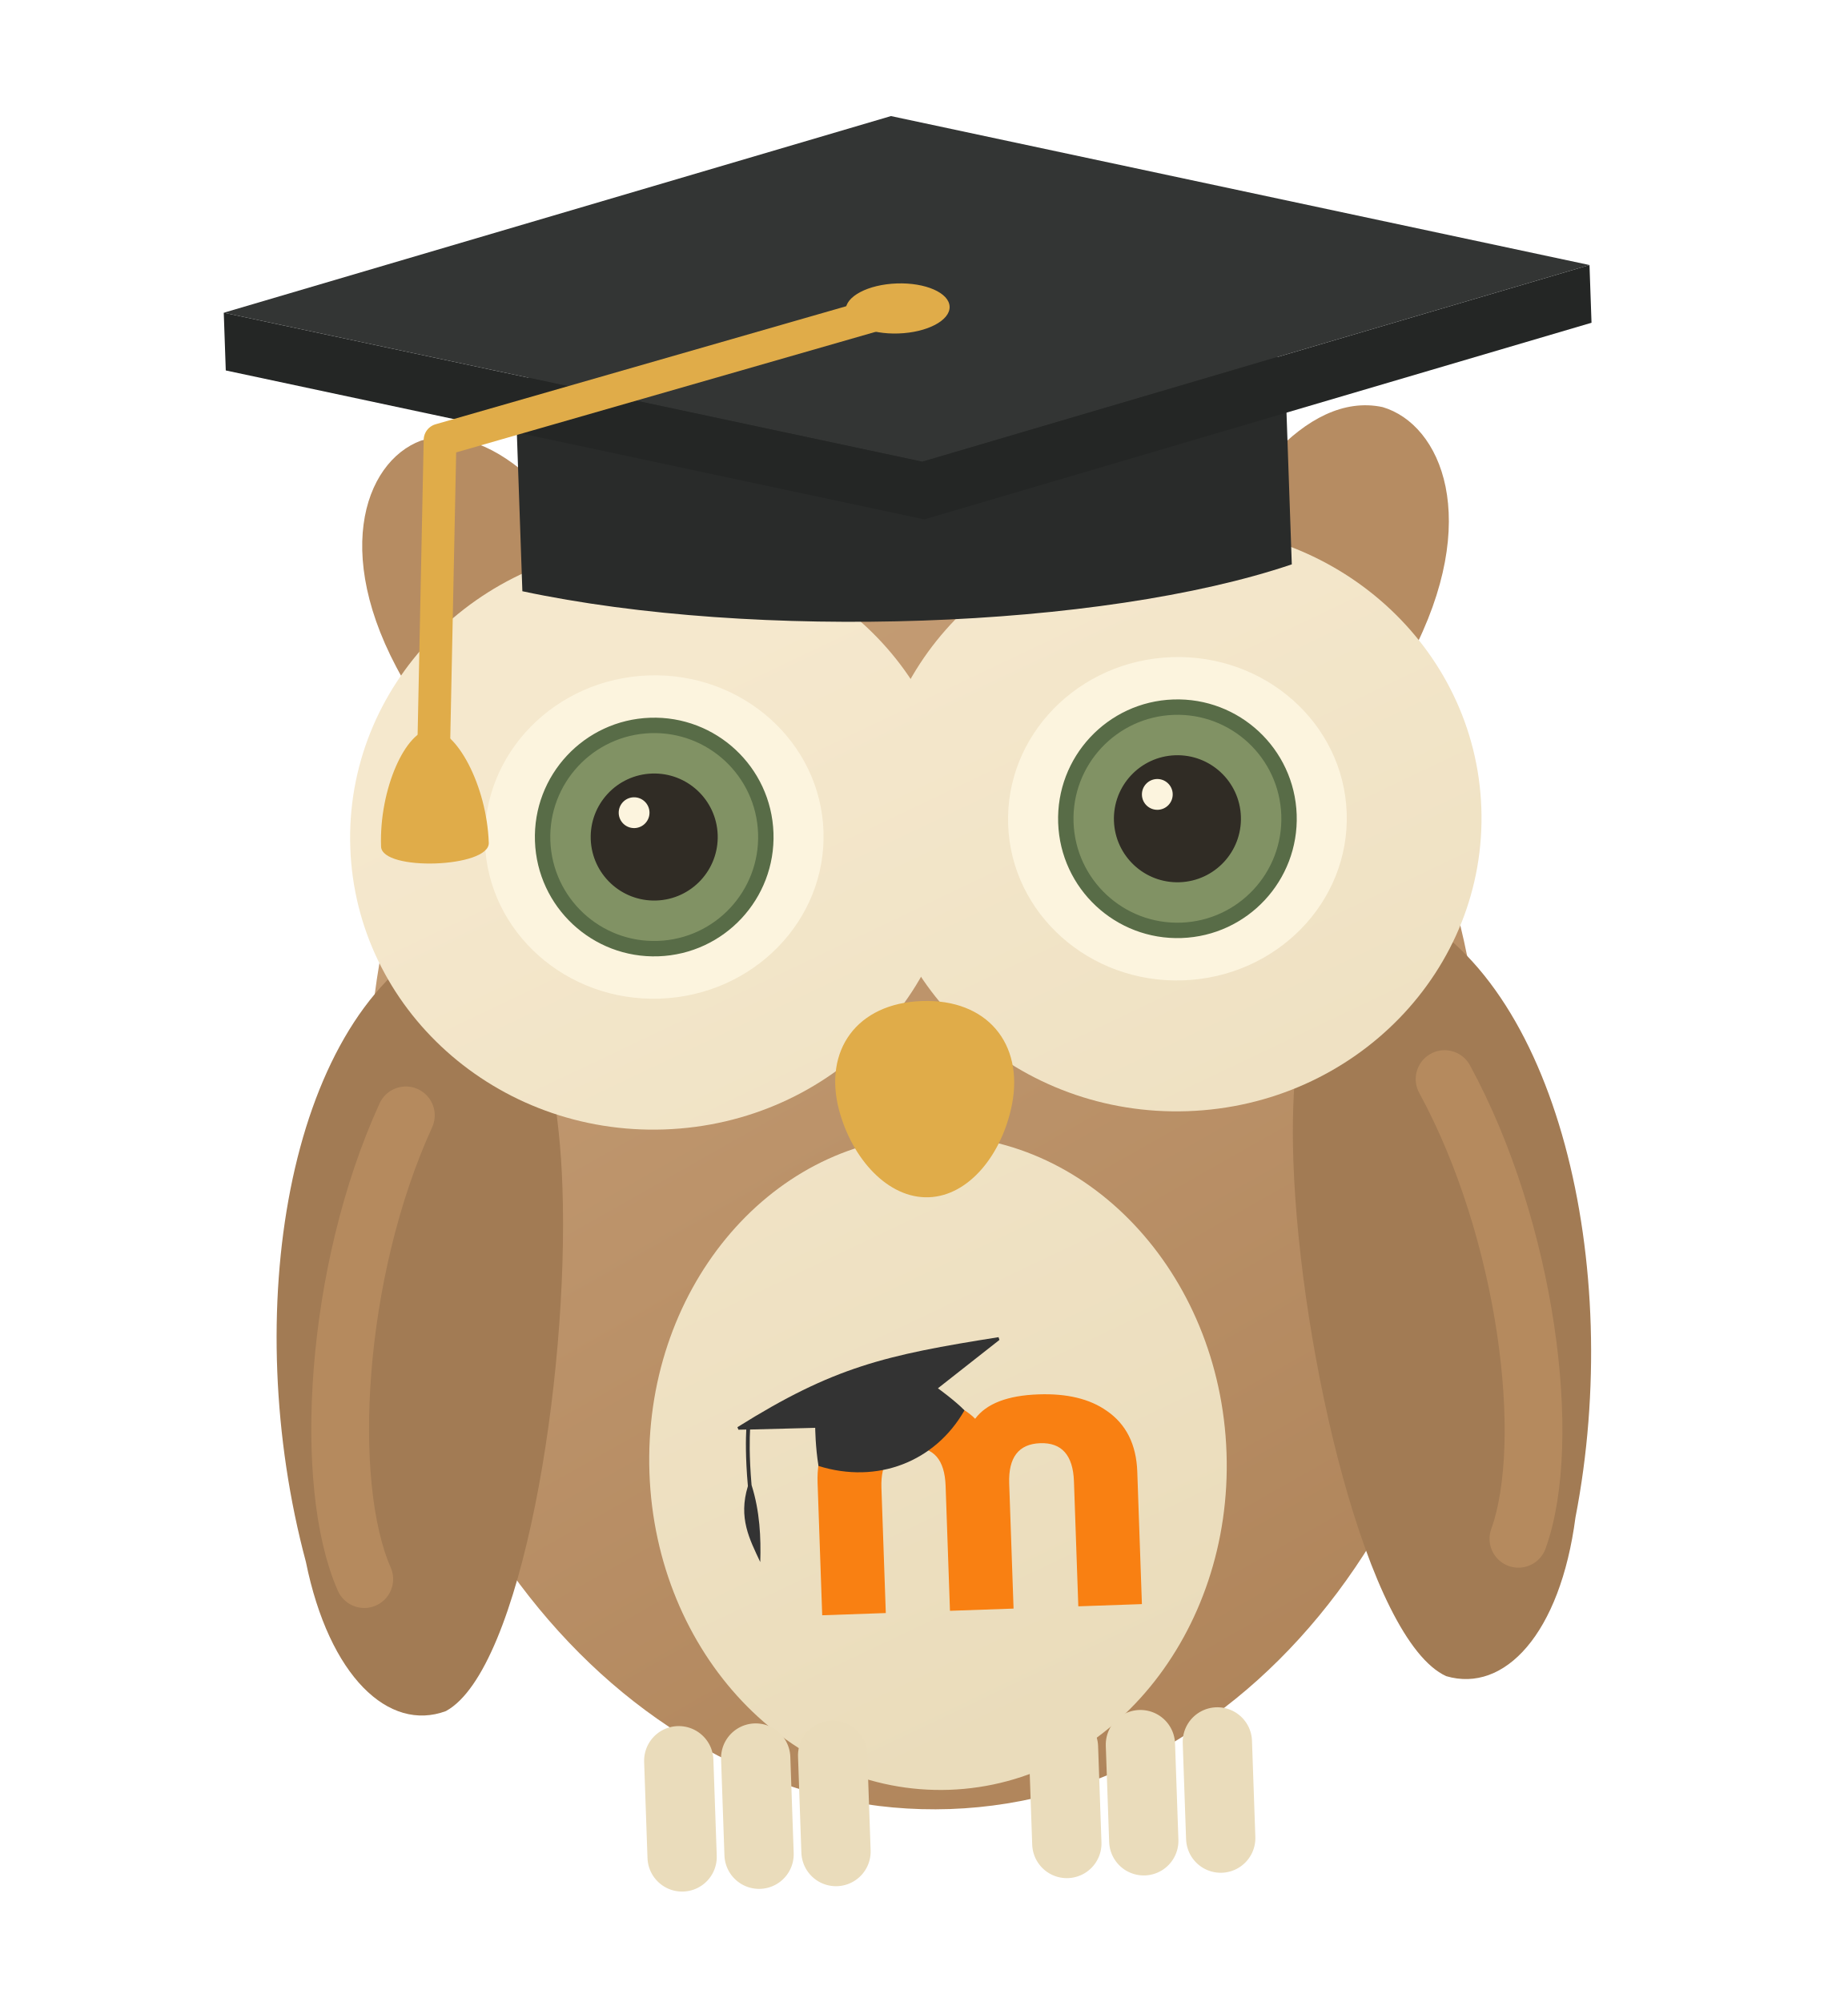
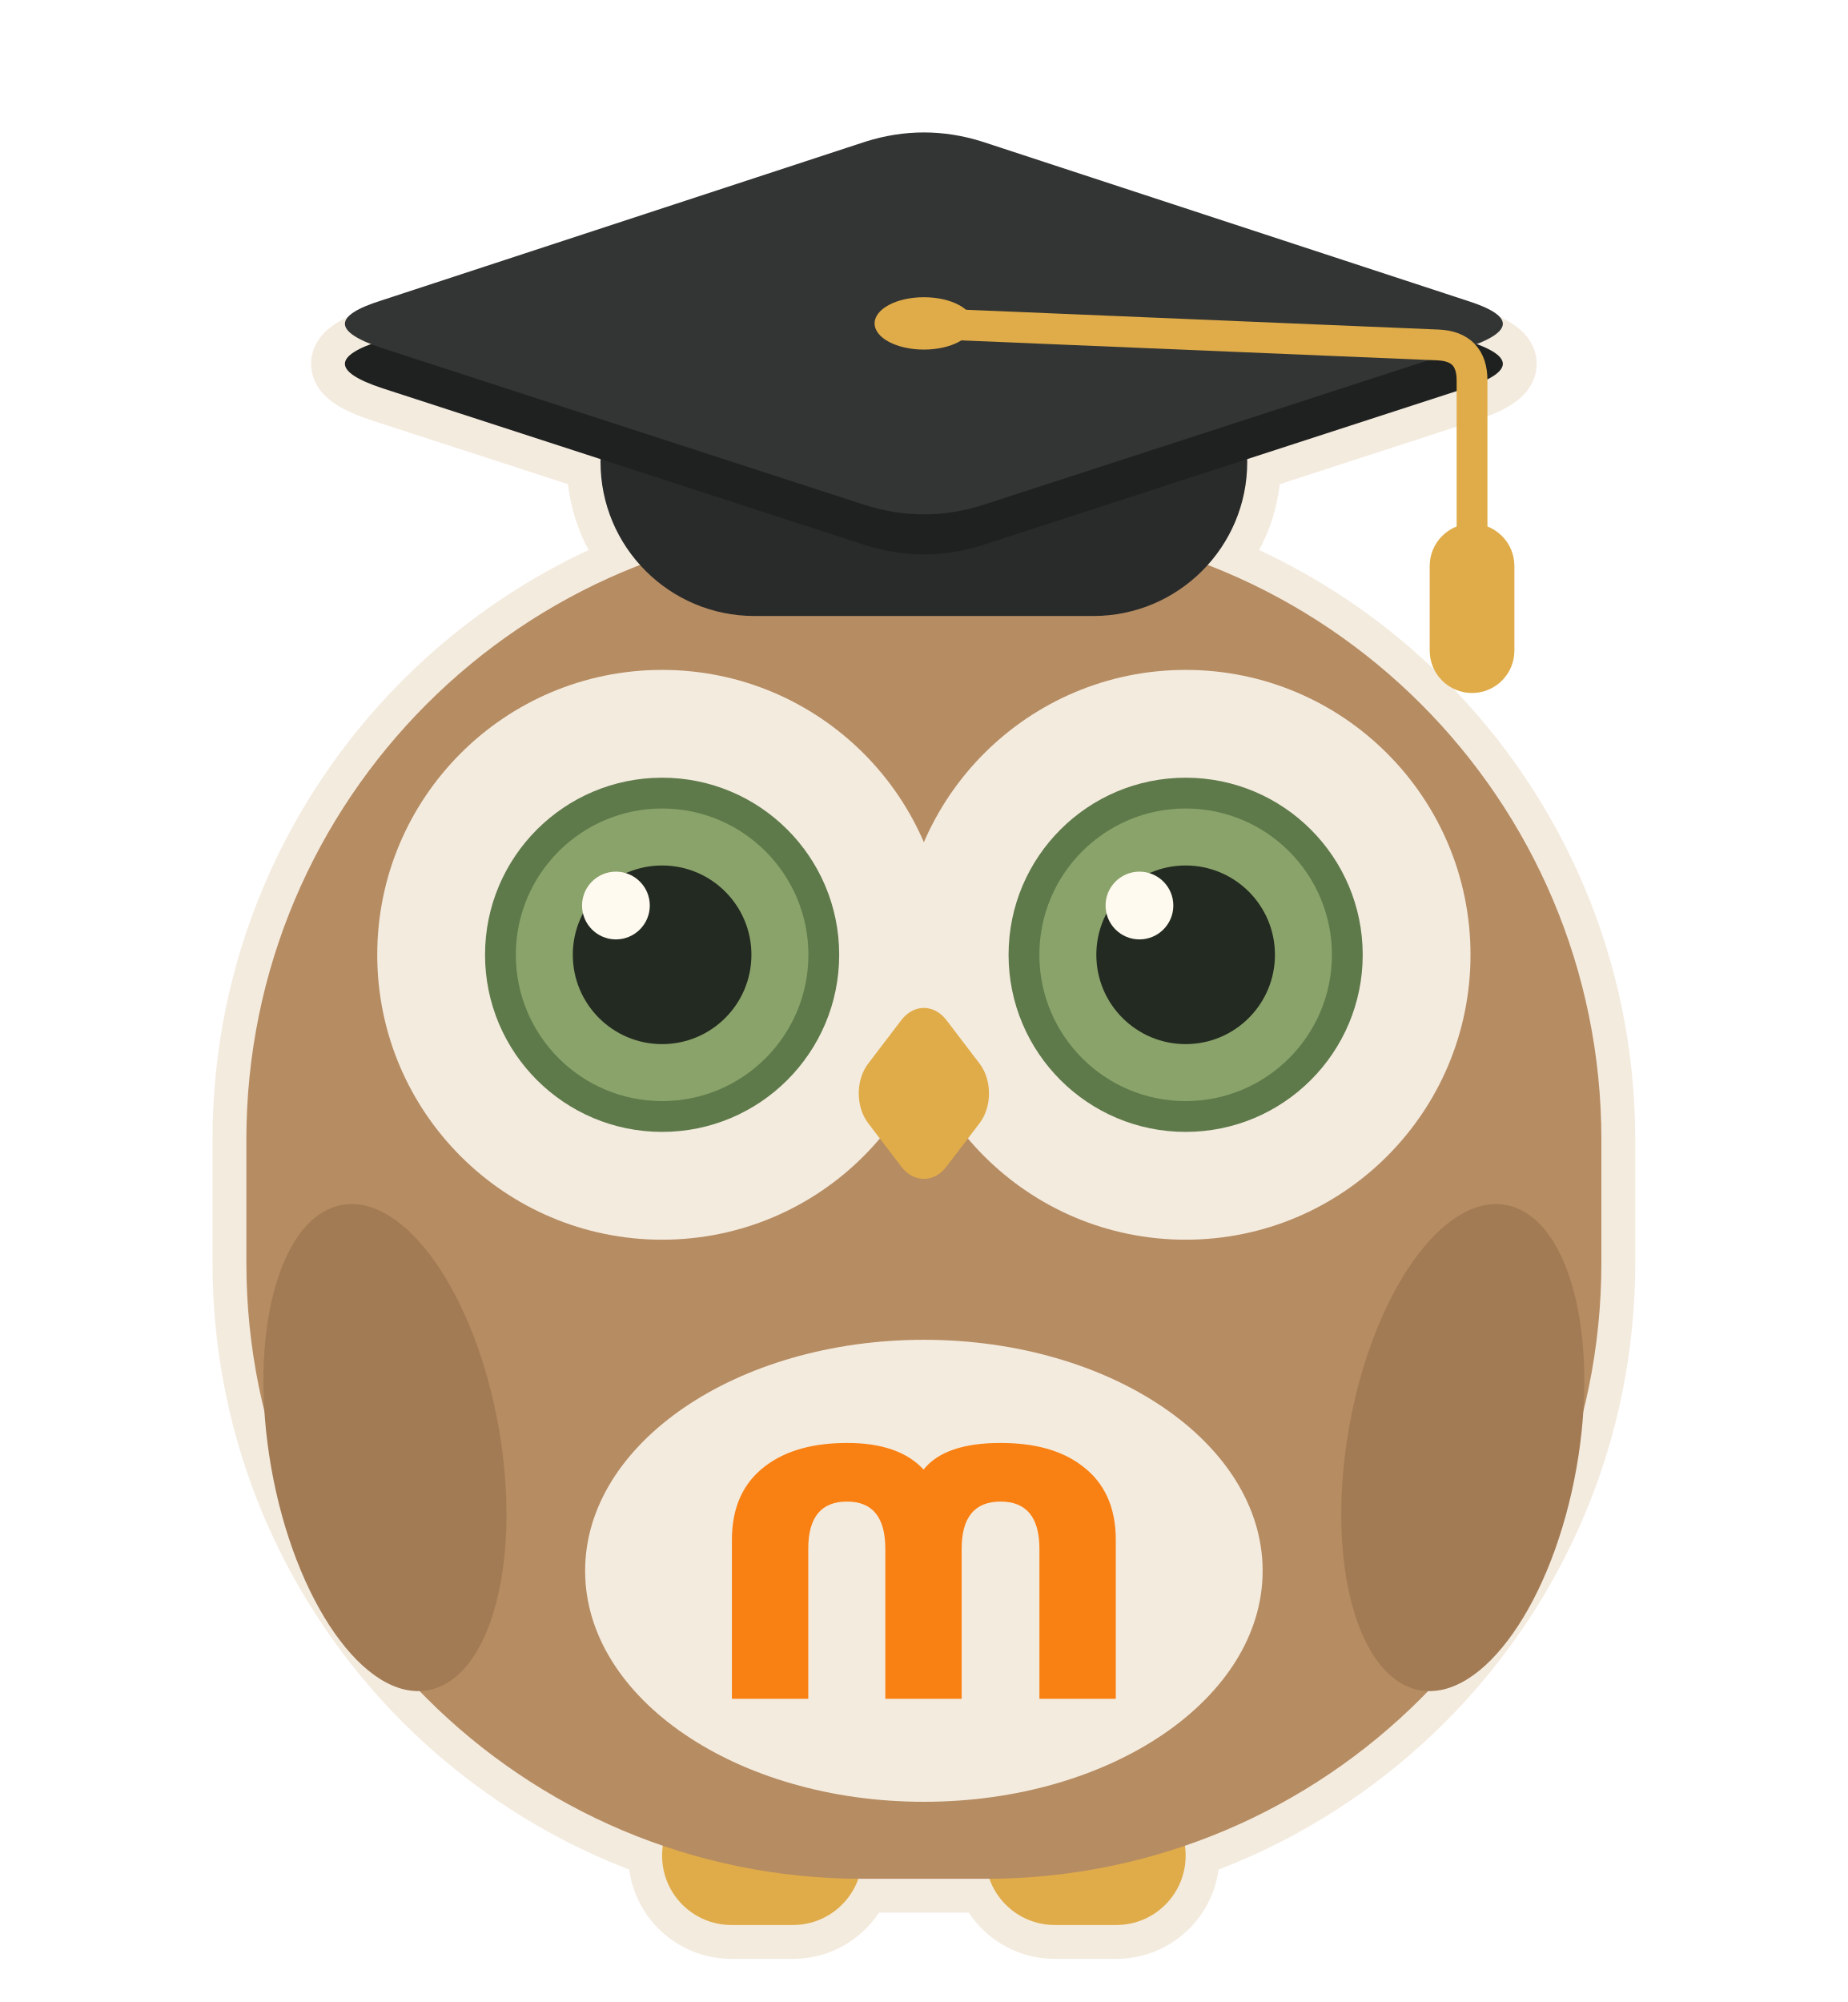
- <svg xmlns="http://www.w3.org/2000/svg" viewBox="0 0 96 104" fill="none">
-   <defs>
-     <linearGradient id="owl-body" x1="30" y1="25" x2="65" y2="92" gradientUnits="userSpaceOnUse">
-       <stop stop-color="#C7A078" />
-       <stop offset="1" stop-color="#AF845A" />
-     </linearGradient>
-     <linearGradient id="owl-cream" x1="36" y1="34" x2="59" y2="87" gradientUnits="userSpaceOnUse">
-       <stop stop-color="#F5E8CD" />
-       <stop offset="1" stop-color="#EADCBB" />
-     </linearGradient>
-   </defs>
-   <g transform="rotate(-2 48 55)">
-     <path d="M22 35c-4-7-2-12 1-13 4-1 8 4 10 9m41 4c4-7 2-12-1-13-4-1-8 4-10 9" fill="#B68C62" />
-     <ellipse cx="48" cy="58" rx="29" ry="36" fill="url(#owl-body)" />
-     <path d="M23 48c-8 4-11 19-8 32 1 6 4 9 7 8 4-2 7-17 7-27 0-8-2-13-6-13Z" fill="#A27B54" />
-     <path d="M73 48c8 4 11 19 8 32-1 6-4 9-7 8-4-2-7-17-7-27 0-8 2-13 6-13Z" fill="#A27B54" />
-     <path d="M21 57c-4 8-5 19-3 24m57-24c4 8 5 19 3 24" stroke="#B58A5E" stroke-width="3" stroke-linecap="round" />
-     <ellipse cx="48" cy="76" rx="15" ry="17" fill="url(#owl-cream)" />
-     <ellipse cx="34.4" cy="43" rx="15.8" ry="15.2" fill="url(#owl-cream)" />
-     <ellipse cx="61.6" cy="43" rx="15.8" ry="15.2" fill="url(#owl-cream)" />
-     <ellipse cx="34.4" cy="43" rx="8.8" ry="8.4" fill="#FCF4DE" />
-     <ellipse cx="61.6" cy="43" rx="8.8" ry="8.4" fill="#FCF4DE" />
-     <circle cx="34.4" cy="43" r="6.2" fill="#586C47" />
-     <circle cx="61.6" cy="43" r="6.2" fill="#586C47" />
-     <circle cx="34.4" cy="43" r="5.4" fill="#819264" />
-     <circle cx="61.6" cy="43" r="5.4" fill="#819264" />
-     <circle cx="34.4" cy="43" r="3.3" fill="#302C25" />
-     <circle cx="61.6" cy="43" r="3.3" fill="#302C25" />
-     <circle cx="33.4" cy="41.7" r=".8" fill="#FCF4DE" />
-     <circle cx="60.6" cy="41.7" r=".8" fill="#FCF4DE" />
-     <path d="M48 52c-3.4 0-5.2 2.4-4.5 5.5.6 2.6 2.4 4.7 4.5 4.7s3.9-2.1 4.5-4.7C53.2 54.4 51.4 52 48 52Z" fill="#E0AC49" />
-     <path d="M34 91v5m4-5v5m4-5v5m12-5v5m4-5v5m4-5v5" stroke="#EADCBB" stroke-width="3.6" stroke-linecap="round" />
-     <path d="M28 20c0-5 40-5 40 0v10c-10 3-28 3-40 0V20Z" fill="#292B2A" />
-     <path d="m13 15 35-9 36 9-35 9-36-9Z" fill="#333534" />
-     <path d="m13 15 36 9 35-9v3l-35 9-36-9v-3Z" fill="#242625" />
-     <path d="m48 16-24 6-1 18" stroke="#E0AC49" stroke-width="1.7" stroke-linecap="round" stroke-linejoin="round" />
-     <ellipse cx="48" cy="16" rx="2.7" ry="1.3" fill="#E0AC49" />
-     <path d="M23 37c-1.3 0-2.8 3-2.8 6 0 1.3 5.6 1.3 5.6 0 0-3-1.5-6-2.8-6Z" fill="#E0AC49" />
-     <g transform="translate(37.65 69.5) scale(.06)">
-       <g transform="translate(0 -73)">
-         <path fill="#F98012" d="M289.6,309.8V201.5c0-22.6-9.4-34-28-34c-18.7,0-28.1,11.3-28.1,34v108.3h-55.1V201.5c0-22.6-9.2-34-27.6-34c-18.7,0-28,11.3-28,34v108.3H67.7V195.1c0-23.6,8.2-41.5,24.6-53.6c14.4-10.8,34-16.3,58.6-16.3c24.9,0,43.3,6.4,55.1,19.2c10.2-12.8,28.7-19.2,55.6-19.2c24.6,0,44.1,5.4,58.5,16.3c16.4,12.1,24.6,30,24.6,53.6v114.7H289.6z" />
-         <path fill="#333333" d="M174.7,116.9l54.7-40-.7-2.4C130,86.6,85.1,95.2,0,144.5l.8,2.2,6.8,.1c-.6,6.8-1.7,23.6-.3,49-9.4,27.3-.2,45.9,8.4,66.1,1.4-21,1.2-44-5.2-66.9-1.3-25.1-.2-41.7,.4-48.1l56.4,.5c0,0-.4,17,1.7,33.1,50.4,17.7,101.1-.1,128-43.7C189.4,128.3,174.7,116.9,174.7,116.9z" />
-       </g>
-     </g>
+ <svg xmlns="http://www.w3.org/2000/svg" viewBox="0 0 120 130" fill="none">
+   <g fill="#F4EBDF" stroke="#F4EBDF" stroke-width="4.4" stroke-linejoin="round">
+     <rect x="16" y="34" width="88" height="88" rx="40" />
+     <rect x="39" y="20" width="42" height="20" rx="10" />
+     <path d="M24.8 22.1 56.2 11.8Q60 10.6 63.8 11.8L95.2 22.1Q100 23.6 95.2 25.2L63.8 35.4Q60 36.6 56.2 35.4L24.8 25.2Q20 23.6 24.8 22.1Z" />
+     <rect x="43" y="116" width="13" height="9" rx="4.5" />
+     <rect x="64" y="116" width="13" height="9" rx="4.5" />
  </g>
+   <rect x="43" y="116" width="13" height="9" rx="4.5" fill="#E0AC49" />
+   <rect x="64" y="116" width="13" height="9" rx="4.5" fill="#E0AC49" />
+   <rect x="16" y="34" width="88" height="88" rx="40" fill="#B68C62" />
+   <ellipse cx="25" cy="94" rx="7.5" ry="16" transform="rotate(-10 25 94)" fill="#A27B54" />
+   <ellipse cx="95" cy="94" rx="7.5" ry="16" transform="rotate(10 95 94)" fill="#A27B54" />
+   <ellipse cx="60" cy="102" rx="22" ry="15" fill="#F4EBDF" />
+   <path transform="translate(41.44 82.43) scale(.09)" fill="#F98012" d="M289.6,309.8V201.5c0-22.6-9.4-34-28-34c-18.7,0-28.1,11.3-28.1,34v108.3h-55.1V201.5c0-22.6-9.2-34-27.6-34c-18.7,0-28,11.3-28,34v108.3H67.7V195.1c0-23.6,8.2-41.5,24.6-53.6c14.4-10.8,34-16.3,58.6-16.3c24.9,0,43.3,6.4,55.1,19.2c10.2-12.8,28.7-19.2,55.6-19.2c24.6,0,44.1,5.4,58.5,16.3c16.4,12.1,24.6,30,24.6,53.6v114.7H289.6z" />
+   <circle cx="43" cy="62" r="18.5" fill="#F4EBDF" />
+   <circle cx="77" cy="62" r="18.5" fill="#F4EBDF" />
+   <circle cx="43" cy="62" r="11.5" fill="#5E7A4A" />
+   <circle cx="77" cy="62" r="11.5" fill="#5E7A4A" />
+   <circle cx="43" cy="62" r="9.5" fill="#8AA36A" />
+   <circle cx="77" cy="62" r="9.5" fill="#8AA36A" />
+   <circle cx="43" cy="62" r="5.8" fill="#232A21" />
+   <circle cx="77" cy="62" r="5.8" fill="#232A21" />
+   <circle cx="40" cy="58.8" r="2.2" fill="#FFFAF0" />
+   <circle cx="74" cy="58.8" r="2.2" fill="#FFFAF0" />
+   <rect x="-4.5" y="-4.5" width="9" height="9" rx="2.6" transform="translate(60 71) scale(.8 1.05) rotate(45)" fill="#E0AC49" />
+   <rect x="39" y="20" width="42" height="20" rx="10" fill="#292B2A" />
+   <path d="M24.8 22.1 56.2 11.8Q60 10.6 63.8 11.8L95.2 22.1Q100 23.6 95.2 25.2L63.8 35.4Q60 36.6 56.2 35.4L24.8 25.2Q20 23.6 24.8 22.1Z" fill="#1F2120" />
+   <path d="M24.8 19.5 56.2 9.2Q60 8 63.8 9.2L95.2 19.5Q100 21 95.2 22.6L63.8 32.8Q60 34 56.2 32.8L24.8 22.6Q20 21 24.8 19.5Z" fill="#333534" />
+   <path d="M60 21 93.4 22.4Q95.6 22.5 95.6 24.7V36" stroke="#E0AC49" stroke-width="2" stroke-linecap="round" stroke-linejoin="round" />
+   <ellipse cx="60" cy="21" rx="3.2" ry="1.7" fill="#E0AC49" />
+   <rect x="92.85" y="34" width="5.5" height="11" rx="2.75" fill="#E0AC49" />
</svg>
